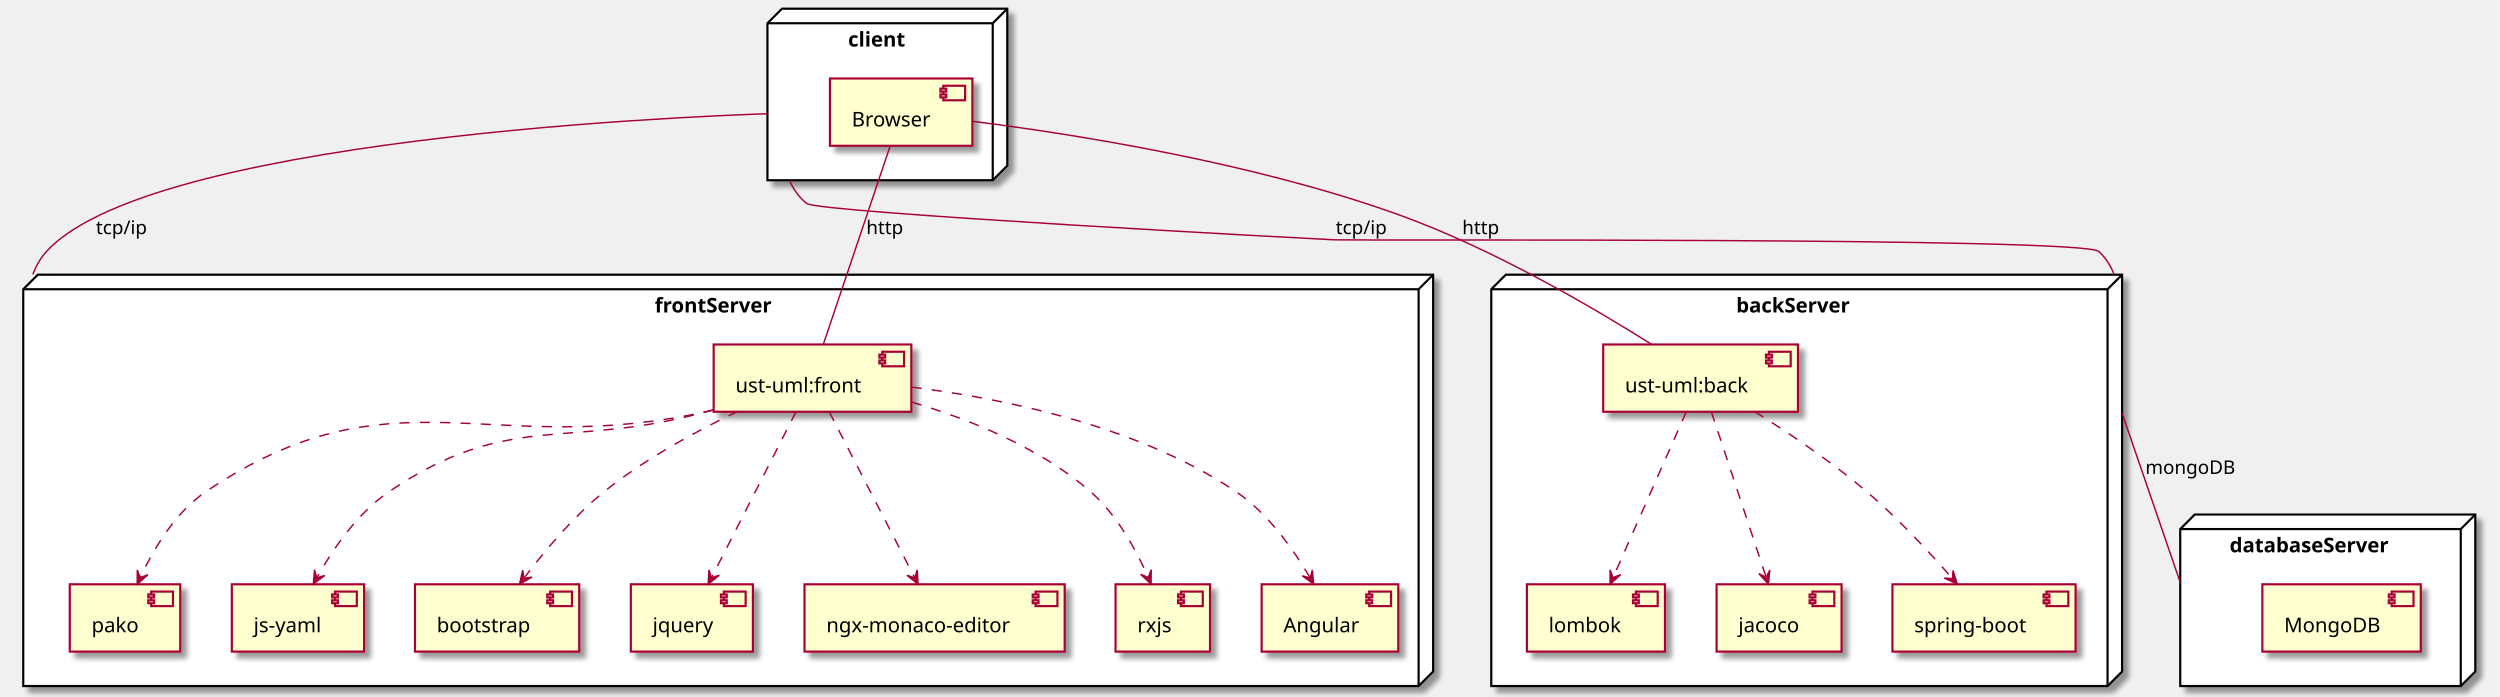
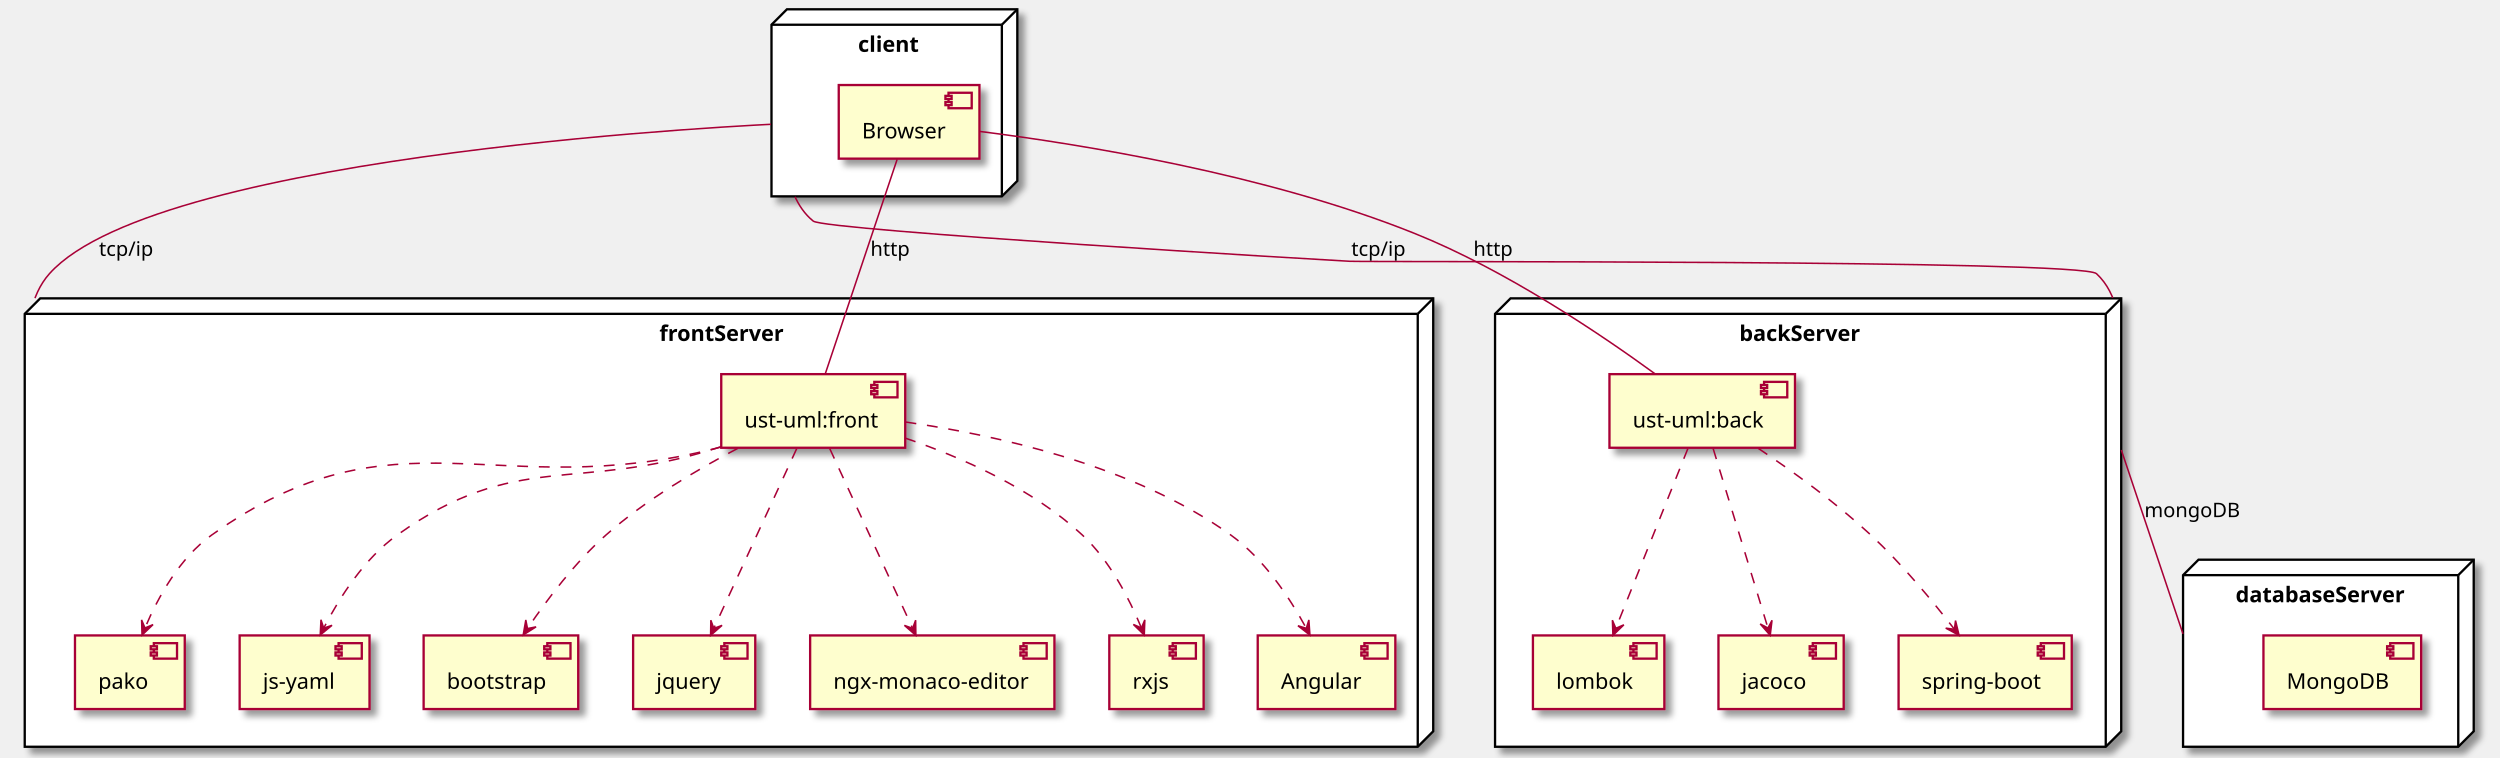
- <svg xmlns="http://www.w3.org/2000/svg" contentScriptType="application/ecmascript" contentStyleType="text/css" height="479px" preserveAspectRatio="none" style="width:1720px;height:479px;background:#FFFFFF;" version="1.1" viewBox="0 0 1720 479" width="1720px" zoomAndPan="magnify">
+ <svg xmlns="http://www.w3.org/2000/svg" contentScriptType="application/ecmascript" contentStyleType="text/css" height="490px" preserveAspectRatio="none" style="width:1617px;height:490px;background:#FFFFFF;" version="1.1" viewBox="0 0 1617 490" width="1617px" zoomAndPan="magnify">
  <defs>
-     <filter height="300%" id="f1obkhejvijnz5" width="300%" x="-1" y="-1">
+     <filter height="300%" id="f19mdj4l9tl1ao" width="300%" x="-1" y="-1">
      <feGaussianBlur result="blurOut" stdDeviation="2.0" />
      <feColorMatrix in="blurOut" result="blurOut2" type="matrix" values="0 0 0 0 0 0 0 0 0 0 0 0 0 0 0 0 0 0 .4 0" />
      <feOffset dx="4.0" dy="4.0" in="blurOut2" result="blurOut3" />
      <feBlend in="SourceGraphic" in2="blurOut3" mode="normal" />
    </filter>
  </defs>
  <g>
-     <polygon fill="#FFFFFF" filter="url(#f1obkhejvijnz5)" points="528,16,538,6,693,6,693,114,683,124,528,124,528,16" style="stroke:#000000;stroke-width:1.5;" />
-     <line style="stroke:#000000;stroke-width:1.5;" x1="683" x2="693" y1="16" y2="6" />
-     <line style="stroke:#000000;stroke-width:1.5;" x1="528" x2="683" y1="16" y2="16" />
-     <line style="stroke:#000000;stroke-width:1.5;" x1="683" x2="683" y1="16" y2="124" />
-     <text fill="#000000" font-family="sans-serif" font-size="14" font-weight="bold" lengthAdjust="spacing" textLength="46" x="583.5" y="31.995">client</text>
-     <polygon fill="#FFFFFF" filter="url(#f1obkhejvijnz5)" points="16,199,26,189,986,189,986,462,976,472,16,472,16,199" style="stroke:#000000;stroke-width:1.5;" />
-     <line style="stroke:#000000;stroke-width:1.5;" x1="976" x2="986" y1="199" y2="189" />
-     <line style="stroke:#000000;stroke-width:1.5;" x1="16" x2="976" y1="199" y2="199" />
-     <line style="stroke:#000000;stroke-width:1.5;" x1="976" x2="976" y1="199" y2="472" />
-     <text fill="#000000" font-family="sans-serif" font-size="14" font-weight="bold" lengthAdjust="spacing" textLength="93" x="450.5" y="214.995">frontServer</text>
-     <polygon fill="#FFFFFF" filter="url(#f1obkhejvijnz5)" points="1026,199,1036,189,1460,189,1460,462,1450,472,1026,472,1026,199" style="stroke:#000000;stroke-width:1.5;" />
-     <line style="stroke:#000000;stroke-width:1.5;" x1="1450" x2="1460" y1="199" y2="189" />
-     <line style="stroke:#000000;stroke-width:1.5;" x1="1026" x2="1450" y1="199" y2="199" />
-     <line style="stroke:#000000;stroke-width:1.5;" x1="1450" x2="1450" y1="199" y2="472" />
-     <text fill="#000000" font-family="sans-serif" font-size="14" font-weight="bold" lengthAdjust="spacing" textLength="89" x="1194.5" y="214.995">backServer</text>
-     <polygon fill="#FFFFFF" filter="url(#f1obkhejvijnz5)" points="1500,364,1510,354,1703,354,1703,462,1693,472,1500,472,1500,364" style="stroke:#000000;stroke-width:1.5;" />
-     <line style="stroke:#000000;stroke-width:1.5;" x1="1693" x2="1703" y1="364" y2="354" />
-     <line style="stroke:#000000;stroke-width:1.5;" x1="1500" x2="1693" y1="364" y2="364" />
-     <line style="stroke:#000000;stroke-width:1.5;" x1="1693" x2="1693" y1="364" y2="472" />
-     <text fill="#000000" font-family="sans-serif" font-size="14" font-weight="bold" lengthAdjust="spacing" textLength="127" x="1534" y="379.995">databaseServer</text>
-     <rect fill="#FEFECE" filter="url(#f1obkhejvijnz5)" height="46.297" style="stroke:#A80036;stroke-width:1.5;" width="98" x="571" y="54" />
-     <rect fill="#FEFECE" height="10" style="stroke:#A80036;stroke-width:1.5;" width="15" x="649" y="59" />
-     <rect fill="#FEFECE" height="2" style="stroke:#A80036;stroke-width:1.5;" width="4" x="647" y="61" />
-     <rect fill="#FEFECE" height="2" style="stroke:#A80036;stroke-width:1.5;" width="4" x="647" y="65" />
-     <text fill="#000000" font-family="sans-serif" font-size="14" lengthAdjust="spacing" textLength="58" x="586" y="86.995">Browser</text>
-     <rect fill="#FEFECE" filter="url(#f1obkhejvijnz5)" height="46.297" style="stroke:#A80036;stroke-width:1.5;" width="136" x="491" y="237" />
-     <rect fill="#FEFECE" height="10" style="stroke:#A80036;stroke-width:1.5;" width="15" x="607" y="242" />
-     <rect fill="#FEFECE" height="2" style="stroke:#A80036;stroke-width:1.5;" width="4" x="605" y="244" />
-     <rect fill="#FEFECE" height="2" style="stroke:#A80036;stroke-width:1.5;" width="4" x="605" y="248" />
-     <text fill="#000000" font-family="sans-serif" font-size="14" lengthAdjust="spacing" textLength="96" x="506" y="269.995">ust-uml:front</text>
-     <rect fill="#FEFECE" filter="url(#f1obkhejvijnz5)" height="46.297" style="stroke:#A80036;stroke-width:1.5;" width="94" x="868" y="402" />
-     <rect fill="#FEFECE" height="10" style="stroke:#A80036;stroke-width:1.5;" width="15" x="942" y="407" />
-     <rect fill="#FEFECE" height="2" style="stroke:#A80036;stroke-width:1.5;" width="4" x="940" y="409" />
-     <rect fill="#FEFECE" height="2" style="stroke:#A80036;stroke-width:1.5;" width="4" x="940" y="413" />
-     <text fill="#000000" font-family="sans-serif" font-size="14" lengthAdjust="spacing" textLength="54" x="883" y="434.995">Angular</text>
-     <rect fill="#FEFECE" filter="url(#f1obkhejvijnz5)" height="46.297" style="stroke:#A80036;stroke-width:1.5;" width="76" x="48" y="402" />
-     <rect fill="#FEFECE" height="10" style="stroke:#A80036;stroke-width:1.5;" width="15" x="104" y="407" />
-     <rect fill="#FEFECE" height="2" style="stroke:#A80036;stroke-width:1.5;" width="4" x="102" y="409" />
-     <rect fill="#FEFECE" height="2" style="stroke:#A80036;stroke-width:1.5;" width="4" x="102" y="413" />
-     <text fill="#000000" font-family="sans-serif" font-size="14" lengthAdjust="spacing" textLength="36" x="63" y="434.995">pako</text>
-     <rect fill="#FEFECE" filter="url(#f1obkhejvijnz5)" height="46.297" style="stroke:#A80036;stroke-width:1.5;" width="91" x="159.5" y="402" />
-     <rect fill="#FEFECE" height="10" style="stroke:#A80036;stroke-width:1.5;" width="15" x="230.5" y="407" />
-     <rect fill="#FEFECE" height="2" style="stroke:#A80036;stroke-width:1.5;" width="4" x="228.5" y="409" />
-     <rect fill="#FEFECE" height="2" style="stroke:#A80036;stroke-width:1.5;" width="4" x="228.5" y="413" />
-     <text fill="#000000" font-family="sans-serif" font-size="14" lengthAdjust="spacing" textLength="51" x="174.5" y="434.995">js-yaml</text>
-     <rect fill="#FEFECE" filter="url(#f1obkhejvijnz5)" height="46.297" style="stroke:#A80036;stroke-width:1.5;" width="113" x="285.5" y="402" />
-     <rect fill="#FEFECE" height="10" style="stroke:#A80036;stroke-width:1.5;" width="15" x="378.5" y="407" />
-     <rect fill="#FEFECE" height="2" style="stroke:#A80036;stroke-width:1.5;" width="4" x="376.5" y="409" />
-     <rect fill="#FEFECE" height="2" style="stroke:#A80036;stroke-width:1.5;" width="4" x="376.5" y="413" />
-     <text fill="#000000" font-family="sans-serif" font-size="14" lengthAdjust="spacing" textLength="73" x="300.5" y="434.995">bootstrap</text>
-     <rect fill="#FEFECE" filter="url(#f1obkhejvijnz5)" height="46.297" style="stroke:#A80036;stroke-width:1.5;" width="84" x="434" y="402" />
-     <rect fill="#FEFECE" height="10" style="stroke:#A80036;stroke-width:1.5;" width="15" x="498" y="407" />
-     <rect fill="#FEFECE" height="2" style="stroke:#A80036;stroke-width:1.5;" width="4" x="496" y="409" />
-     <rect fill="#FEFECE" height="2" style="stroke:#A80036;stroke-width:1.5;" width="4" x="496" y="413" />
-     <text fill="#000000" font-family="sans-serif" font-size="14" lengthAdjust="spacing" textLength="44" x="449" y="434.995">jquery</text>
-     <rect fill="#FEFECE" filter="url(#f1obkhejvijnz5)" height="46.297" style="stroke:#A80036;stroke-width:1.5;" width="179" x="553.5" y="402" />
-     <rect fill="#FEFECE" height="10" style="stroke:#A80036;stroke-width:1.5;" width="15" x="712.5" y="407" />
-     <rect fill="#FEFECE" height="2" style="stroke:#A80036;stroke-width:1.5;" width="4" x="710.5" y="409" />
-     <rect fill="#FEFECE" height="2" style="stroke:#A80036;stroke-width:1.5;" width="4" x="710.5" y="413" />
-     <text fill="#000000" font-family="sans-serif" font-size="14" lengthAdjust="spacing" textLength="139" x="568.5" y="434.995">ngx-monaco-editor</text>
-     <rect fill="#FEFECE" filter="url(#f1obkhejvijnz5)" height="46.297" style="stroke:#A80036;stroke-width:1.5;" width="65" x="767.5" y="402" />
-     <rect fill="#FEFECE" height="10" style="stroke:#A80036;stroke-width:1.5;" width="15" x="812.5" y="407" />
-     <rect fill="#FEFECE" height="2" style="stroke:#A80036;stroke-width:1.5;" width="4" x="810.5" y="409" />
-     <rect fill="#FEFECE" height="2" style="stroke:#A80036;stroke-width:1.5;" width="4" x="810.5" y="413" />
-     <text fill="#000000" font-family="sans-serif" font-size="14" lengthAdjust="spacing" textLength="25" x="782.5" y="434.995">rxjs</text>
-     <rect fill="#FEFECE" filter="url(#f1obkhejvijnz5)" height="46.297" style="stroke:#A80036;stroke-width:1.5;" width="134" x="1103" y="237" />
-     <rect fill="#FEFECE" height="10" style="stroke:#A80036;stroke-width:1.5;" width="15" x="1217" y="242" />
-     <rect fill="#FEFECE" height="2" style="stroke:#A80036;stroke-width:1.5;" width="4" x="1215" y="244" />
-     <rect fill="#FEFECE" height="2" style="stroke:#A80036;stroke-width:1.5;" width="4" x="1215" y="248" />
-     <text fill="#000000" font-family="sans-serif" font-size="14" lengthAdjust="spacing" textLength="94" x="1118" y="269.995">ust-uml:back</text>
-     <rect fill="#FEFECE" filter="url(#f1obkhejvijnz5)" height="46.297" style="stroke:#A80036;stroke-width:1.5;" width="126" x="1302" y="402" />
-     <rect fill="#FEFECE" height="10" style="stroke:#A80036;stroke-width:1.5;" width="15" x="1408" y="407" />
-     <rect fill="#FEFECE" height="2" style="stroke:#A80036;stroke-width:1.5;" width="4" x="1406" y="409" />
-     <rect fill="#FEFECE" height="2" style="stroke:#A80036;stroke-width:1.5;" width="4" x="1406" y="413" />
-     <text fill="#000000" font-family="sans-serif" font-size="14" lengthAdjust="spacing" textLength="86" x="1317" y="434.995">spring-boot</text>
-     <rect fill="#FEFECE" filter="url(#f1obkhejvijnz5)" height="46.297" style="stroke:#A80036;stroke-width:1.5;" width="95" x="1050.5" y="402" />
-     <rect fill="#FEFECE" height="10" style="stroke:#A80036;stroke-width:1.5;" width="15" x="1125.5" y="407" />
-     <rect fill="#FEFECE" height="2" style="stroke:#A80036;stroke-width:1.5;" width="4" x="1123.5" y="409" />
-     <rect fill="#FEFECE" height="2" style="stroke:#A80036;stroke-width:1.5;" width="4" x="1123.5" y="413" />
-     <text fill="#000000" font-family="sans-serif" font-size="14" lengthAdjust="spacing" textLength="55" x="1065.5" y="434.995">lombok</text>
-     <rect fill="#FEFECE" filter="url(#f1obkhejvijnz5)" height="46.297" style="stroke:#A80036;stroke-width:1.5;" width="86" x="1181" y="402" />
-     <rect fill="#FEFECE" height="10" style="stroke:#A80036;stroke-width:1.5;" width="15" x="1247" y="407" />
-     <rect fill="#FEFECE" height="2" style="stroke:#A80036;stroke-width:1.5;" width="4" x="1245" y="409" />
-     <rect fill="#FEFECE" height="2" style="stroke:#A80036;stroke-width:1.5;" width="4" x="1245" y="413" />
-     <text fill="#000000" font-family="sans-serif" font-size="14" lengthAdjust="spacing" textLength="46" x="1196" y="434.995">jacoco</text>
-     <rect fill="#FEFECE" filter="url(#f1obkhejvijnz5)" height="46.297" style="stroke:#A80036;stroke-width:1.5;" width="109" x="1556.5" y="402" />
-     <rect fill="#FEFECE" height="10" style="stroke:#A80036;stroke-width:1.5;" width="15" x="1645.5" y="407" />
-     <rect fill="#FEFECE" height="2" style="stroke:#A80036;stroke-width:1.5;" width="4" x="1643.5" y="409" />
-     <rect fill="#FEFECE" height="2" style="stroke:#A80036;stroke-width:1.5;" width="4" x="1643.5" y="413" />
-     <text fill="#000000" font-family="sans-serif" font-size="14" lengthAdjust="spacing" textLength="69" x="1571.5" y="434.995">MongoDB</text>
-     <path d="M627.135,266.345 C689.655,274.032 782.526,292.712 850,338 C872.205,352.904 889.872,377.963 901.15,397.198 " fill="none" id="front-to-Angular" style="stroke:#A80036;stroke-width:1.0;stroke-dasharray:7.0,7.0;" />
-     <polygon fill="#A80036" points="903.878,401.953,902.869,392.156,901.39,397.616,895.93,396.137,903.878,401.953" style="stroke:#A80036;stroke-width:1.0;" />
-     <path d="M490.856,282.117 C489.562,282.422 488.276,282.717 487,283 C335.424,316.666 271.045,251.652 142,338 C120.705,352.249 105.663,377.629 96.569,397.137 " fill="none" id="front-to-pako" style="stroke:#A80036;stroke-width:1.0;stroke-dasharray:7.0,7.0;" />
-     <polygon fill="#A80036" points="94.385,401.96,101.741,395.411,96.447,397.405,94.453,392.111,94.385,401.96" style="stroke:#A80036;stroke-width:1.0;" />
-     <path d="M490.809,281.932 C489.53,282.293 488.259,282.65 487,283 C390.315,309.894 351.261,281.974 268,338 C246.059,352.764 228.983,377.84 218.178,397.116 " fill="none" id="front-to-yaml" style="stroke:#A80036;stroke-width:1.0;stroke-dasharray:7.0,7.0;" />
-     <polygon fill="#A80036" points="215.567,401.882,223.4,395.912,217.97,397.498,216.384,392.067,215.567,401.882" style="stroke:#A80036;stroke-width:1.0;" />
-     <path d="M507.585,283.021 C479.043,296.589 443.8,315.652 416,338 C394.449,355.324 374.281,379.51 360.46,397.821 " fill="none" id="front-to-bootstrap" style="stroke:#A80036;stroke-width:1.0;stroke-dasharray:7.0,7.0;" />
-     <polygon fill="#A80036" points="357.436,401.87,366.027,397.054,360.429,397.864,359.618,392.266,357.436,401.87" style="stroke:#A80036;stroke-width:1.0;" />
-     <path d="M547.633,283.323 C532.484,313.074 505.711,365.651 489.536,397.416 " fill="none" id="front-to-jquery" style="stroke:#A80036;stroke-width:1.0;stroke-dasharray:7.0,7.0;" />
-     <polygon fill="#A80036" points="487.229,401.947,494.877,395.742,489.498,397.491,487.748,392.112,487.229,401.947" style="stroke:#A80036;stroke-width:1.0;" />
-     <path d="M570.504,283.323 C585.836,313.074 612.931,365.651 629.301,397.416 " fill="none" id="front-to-monaco" style="stroke:#A80036;stroke-width:1.0;stroke-dasharray:7.0,7.0;" />
-     <polygon fill="#A80036" points="631.635,401.947,631.068,392.114,629.345,397.502,623.957,395.779,631.635,401.947" style="stroke:#A80036;stroke-width:1.0;" />
-     <path d="M627.183,276.621 C666.534,288.342 714.999,307.691 750,338 C768.415,353.946 781.716,378.427 789.948,397.198 " fill="none" id="front-to-rxjs" style="stroke:#A80036;stroke-width:1.0;stroke-dasharray:7.0,7.0;" />
-     <polygon fill="#A80036" points="791.932,401.838,792.073,391.99,789.967,397.24,784.717,395.134,791.932,401.838" style="stroke:#A80036;stroke-width:1.0;" />
-     <path d="M1207.16,283.158 C1230.2,297.594 1259.89,317.5 1284,338 C1305.64,356.405 1327.58,380.072 1343.16,397.918 " fill="none" id="back-to-spring" style="stroke:#A80036;stroke-width:1.0;stroke-dasharray:7.0,7.0;" />
-     <polygon fill="#A80036" points="1346.58,401.863,1343.697,392.445,1343.301,398.088,1337.658,397.692,1346.58,401.863" style="stroke:#A80036;stroke-width:1.0;" />
-     <path d="M1160.14,283.323 C1147.05,312.952 1123.96,365.221 1109.92,397.025 " fill="none" id="back-to-lombok" style="stroke:#A80036;stroke-width:1.0;stroke-dasharray:7.0,7.0;" />
-     <polygon fill="#A80036" points="1107.74,401.947,1115.037,395.332,1109.761,397.374,1107.719,392.098,1107.74,401.947" style="stroke:#A80036;stroke-width:1.0;" />
-     <path d="M1177.4,283.323 C1187.21,312.952 1204.53,365.221 1215.06,397.025 " fill="none" id="back-to-jacoco" style="stroke:#A80036;stroke-width:1.0;stroke-dasharray:7.0,7.0;" />
-     <polygon fill="#A80036" points="1216.69,401.947,1217.654,392.145,1215.116,397.201,1210.061,394.663,1216.69,401.947" style="stroke:#A80036;stroke-width:1.0;" />
-     <path d="M543.183,124.272 C543.229,124.371 543.275,124.47 543.321,124.569 C543.506,124.966 543.696,125.359 543.89,125.751 C544.278,126.533 544.685,127.306 545.11,128.066 C545.961,129.586 546.888,131.057 547.898,132.463 C549.917,135.276 552.267,137.83 555,140 C562.915,146.285 907.902,164.576 918,165 C932.6,165.613 1433.27,163.076 1444,173 C1447.467,176.208 1450.203,179.929 1452.334,183.987 C1452.866,185.002 1453.361,186.037 1453.82,187.092 C1454.05,187.619 1454.271,188.15 1454.483,188.686 " fill="none" id="client-backServer" style="stroke:#A80036;stroke-width:1.0;" />
-     <text fill="#000000" font-family="sans-serif" font-size="13" lengthAdjust="spacing" textLength="35" x="919" y="161.067">tcp/ip</text>
-     <path d="M527.916,78.248 C527.667,78.256 527.411,78.264 527.151,78.273 C526.108,78.309 524.979,78.348 523.765,78.392 C521.339,78.478 518.577,78.582 515.504,78.703 C503.208,79.19 485.918,79.968 465.116,81.159 C423.513,83.541 367.866,87.572 310.045,94.21 C194.404,107.487 70.067,131.194 32,173 C28.87,176.437 26.381,180.303 24.424,184.443 C23.934,185.478 23.478,186.53 23.053,187.597 C22.947,187.864 22.843,188.131 22.741,188.4 C22.69,188.534 22.639,188.669 22.589,188.803 " fill="none" id="client-frontServer" style="stroke:#A80036;stroke-width:1.0;" />
-     <text fill="#000000" font-family="sans-serif" font-size="13" lengthAdjust="spacing" textLength="35" x="66" y="161.067">tcp/ip</text>
-     <path d="M669.216,83.476 C736.944,92.028 861.972,111.492 963,148 C1027.43,171.283 1096.44,211.811 1136.28,236.922 " fill="none" id="Browser-back" style="stroke:#A80036;stroke-width:1.0;" />
-     <text fill="#000000" font-family="sans-serif" font-size="13" lengthAdjust="spacing" textLength="26" x="1006" y="161.067">http</text>
-     <path d="M612.52,100.194 C600.781,135.027 578.164,202.138 566.445,236.908 " fill="none" id="Browser-front" style="stroke:#A80036;stroke-width:1.0;" />
-     <text fill="#000000" font-family="sans-serif" font-size="13" lengthAdjust="spacing" textLength="26" x="596" y="161.067">http</text>
-     <path d="M1460.064,284.472 C1460.141,284.697 1460.219,284.922 1460.297,285.149 C1460.609,286.057 1460.927,286.983 1461.251,287.928 C1466.444,303.041 1473.228,322.787 1480.011,342.53 C1486.794,362.273 1493.577,382.014 1498.765,397.118 C1499.09,398.062 1499.408,398.988 1499.719,399.895 C1499.797,400.121 1499.875,400.347 1499.952,400.571 " fill="none" id="backServer-databaseServer" style="stroke:#A80036;stroke-width:1.0;" />
-     <text fill="#000000" font-family="sans-serif" font-size="13" lengthAdjust="spacing" textLength="63" x="1476" y="326.067">mongoDB</text>
+     <polygon fill="#FFFFFF" filter="url(#f19mdj4l9tl1ao)" points="499,16,509,6,658,6,658,117,648,127,499,127,499,16" style="stroke:#000000;stroke-width:1.5;" />
+     <line style="stroke:#000000;stroke-width:1.5;" x1="648" x2="658" y1="16" y2="6" />
+     <line style="stroke:#000000;stroke-width:1.5;" x1="499" x2="648" y1="16" y2="16" />
+     <line style="stroke:#000000;stroke-width:1.5;" x1="648" x2="648" y1="16" y2="127" />
+     <text fill="#000000" font-family="sans-serif" font-size="14" font-weight="bold" lengthAdjust="spacing" textLength="39" x="555" y="33.533">client</text>
+     <polygon fill="#FFFFFF" filter="url(#f19mdj4l9tl1ao)" points="16,203,26,193,927,193,927,473,917,483,16,483,16,203" style="stroke:#000000;stroke-width:1.5;" />
+     <line style="stroke:#000000;stroke-width:1.5;" x1="917" x2="927" y1="203" y2="193" />
+     <line style="stroke:#000000;stroke-width:1.5;" x1="16" x2="917" y1="203" y2="203" />
+     <line style="stroke:#000000;stroke-width:1.5;" x1="917" x2="917" y1="203" y2="483" />
+     <text fill="#000000" font-family="sans-serif" font-size="14" font-weight="bold" lengthAdjust="spacing" textLength="82" x="426.5" y="220.533">frontServer</text>
+     <polygon fill="#FFFFFF" filter="url(#f19mdj4l9tl1ao)" points="967,203,977,193,1372,193,1372,473,1362,483,967,483,967,203" style="stroke:#000000;stroke-width:1.5;" />
+     <line style="stroke:#000000;stroke-width:1.5;" x1="1362" x2="1372" y1="203" y2="193" />
+     <line style="stroke:#000000;stroke-width:1.5;" x1="967" x2="1362" y1="203" y2="203" />
+     <line style="stroke:#000000;stroke-width:1.5;" x1="1362" x2="1362" y1="203" y2="483" />
+     <text fill="#000000" font-family="sans-serif" font-size="14" font-weight="bold" lengthAdjust="spacing" textLength="81" x="1125" y="220.533">backServer</text>
+     <polygon fill="#FFFFFF" filter="url(#f19mdj4l9tl1ao)" points="1412,372,1422,362,1600,362,1600,473,1590,483,1412,483,1412,372" style="stroke:#000000;stroke-width:1.5;" />
+     <line style="stroke:#000000;stroke-width:1.5;" x1="1590" x2="1600" y1="372" y2="362" />
+     <line style="stroke:#000000;stroke-width:1.5;" x1="1412" x2="1590" y1="372" y2="372" />
+     <line style="stroke:#000000;stroke-width:1.5;" x1="1590" x2="1590" y1="372" y2="483" />
+     <text fill="#000000" font-family="sans-serif" font-size="14" font-weight="bold" lengthAdjust="spacing" textLength="112" x="1446" y="389.533">databaseServer</text>
+     <rect fill="#FEFECE" filter="url(#f19mdj4l9tl1ao)" height="47.609" style="stroke:#A80036;stroke-width:1.5;" width="91" x="542.5" y="55" />
+     <rect fill="#FEFECE" height="10" style="stroke:#A80036;stroke-width:1.5;" width="15" x="613.5" y="60" />
+     <rect fill="#FEFECE" height="2" style="stroke:#A80036;stroke-width:1.5;" width="4" x="611.5" y="62" />
+     <rect fill="#FEFECE" height="2" style="stroke:#A80036;stroke-width:1.5;" width="4" x="611.5" y="66" />
+     <text fill="#000000" font-family="sans-serif" font-size="14" lengthAdjust="spacing" textLength="51" x="557.5" y="89.533">Browser</text>
+     <rect fill="#FEFECE" filter="url(#f19mdj4l9tl1ao)" height="47.609" style="stroke:#A80036;stroke-width:1.5;" width="119" x="466.5" y="242" />
+     <rect fill="#FEFECE" height="10" style="stroke:#A80036;stroke-width:1.5;" width="15" x="565.5" y="247" />
+     <rect fill="#FEFECE" height="2" style="stroke:#A80036;stroke-width:1.5;" width="4" x="563.5" y="249" />
+     <rect fill="#FEFECE" height="2" style="stroke:#A80036;stroke-width:1.5;" width="4" x="563.5" y="253" />
+     <text fill="#000000" font-family="sans-serif" font-size="14" lengthAdjust="spacing" textLength="79" x="481.5" y="276.533">ust-uml:front</text>
+     <rect fill="#FEFECE" filter="url(#f19mdj4l9tl1ao)" height="47.609" style="stroke:#A80036;stroke-width:1.5;" width="89" x="813.5" y="411" />
+     <rect fill="#FEFECE" height="10" style="stroke:#A80036;stroke-width:1.5;" width="15" x="882.5" y="416" />
+     <rect fill="#FEFECE" height="2" style="stroke:#A80036;stroke-width:1.5;" width="4" x="880.5" y="418" />
+     <rect fill="#FEFECE" height="2" style="stroke:#A80036;stroke-width:1.5;" width="4" x="880.5" y="422" />
+     <text fill="#000000" font-family="sans-serif" font-size="14" lengthAdjust="spacing" textLength="49" x="828.5" y="445.533">Angular</text>
+     <rect fill="#FEFECE" filter="url(#f19mdj4l9tl1ao)" height="47.609" style="stroke:#A80036;stroke-width:1.5;" width="71" x="48.5" y="411" />
+     <rect fill="#FEFECE" height="10" style="stroke:#A80036;stroke-width:1.5;" width="15" x="99.5" y="416" />
+     <rect fill="#FEFECE" height="2" style="stroke:#A80036;stroke-width:1.5;" width="4" x="97.5" y="418" />
+     <rect fill="#FEFECE" height="2" style="stroke:#A80036;stroke-width:1.5;" width="4" x="97.5" y="422" />
+     <text fill="#000000" font-family="sans-serif" font-size="14" lengthAdjust="spacing" textLength="31" x="63.5" y="445.533">pako</text>
+     <rect fill="#FEFECE" filter="url(#f19mdj4l9tl1ao)" height="47.609" style="stroke:#A80036;stroke-width:1.5;" width="84" x="155" y="411" />
+     <rect fill="#FEFECE" height="10" style="stroke:#A80036;stroke-width:1.5;" width="15" x="219" y="416" />
+     <rect fill="#FEFECE" height="2" style="stroke:#A80036;stroke-width:1.5;" width="4" x="217" y="418" />
+     <rect fill="#FEFECE" height="2" style="stroke:#A80036;stroke-width:1.5;" width="4" x="217" y="422" />
+     <text fill="#000000" font-family="sans-serif" font-size="14" lengthAdjust="spacing" textLength="44" x="170" y="445.533">js-yaml</text>
+     <rect fill="#FEFECE" filter="url(#f19mdj4l9tl1ao)" height="47.609" style="stroke:#A80036;stroke-width:1.5;" width="100" x="274" y="411" />
+     <rect fill="#FEFECE" height="10" style="stroke:#A80036;stroke-width:1.5;" width="15" x="354" y="416" />
+     <rect fill="#FEFECE" height="2" style="stroke:#A80036;stroke-width:1.5;" width="4" x="352" y="418" />
+     <rect fill="#FEFECE" height="2" style="stroke:#A80036;stroke-width:1.5;" width="4" x="352" y="422" />
+     <text fill="#000000" font-family="sans-serif" font-size="14" lengthAdjust="spacing" textLength="60" x="289" y="445.533">bootstrap</text>
+     <rect fill="#FEFECE" filter="url(#f19mdj4l9tl1ao)" height="47.609" style="stroke:#A80036;stroke-width:1.5;" width="79" x="409.5" y="411" />
+     <rect fill="#FEFECE" height="10" style="stroke:#A80036;stroke-width:1.5;" width="15" x="468.5" y="416" />
+     <rect fill="#FEFECE" height="2" style="stroke:#A80036;stroke-width:1.5;" width="4" x="466.5" y="418" />
+     <rect fill="#FEFECE" height="2" style="stroke:#A80036;stroke-width:1.5;" width="4" x="466.5" y="422" />
+     <text fill="#000000" font-family="sans-serif" font-size="14" lengthAdjust="spacing" textLength="39" x="424.5" y="445.533">jquery</text>
+     <rect fill="#FEFECE" filter="url(#f19mdj4l9tl1ao)" height="47.609" style="stroke:#A80036;stroke-width:1.5;" width="158" x="524" y="411" />
+     <rect fill="#FEFECE" height="10" style="stroke:#A80036;stroke-width:1.5;" width="15" x="662" y="416" />
+     <rect fill="#FEFECE" height="2" style="stroke:#A80036;stroke-width:1.5;" width="4" x="660" y="418" />
+     <rect fill="#FEFECE" height="2" style="stroke:#A80036;stroke-width:1.5;" width="4" x="660" y="422" />
+     <text fill="#000000" font-family="sans-serif" font-size="14" lengthAdjust="spacing" textLength="118" x="539" y="445.533">ngx-monaco-editor</text>
+     <rect fill="#FEFECE" filter="url(#f19mdj4l9tl1ao)" height="47.609" style="stroke:#A80036;stroke-width:1.5;" width="61" x="717.5" y="411" />
+     <rect fill="#FEFECE" height="10" style="stroke:#A80036;stroke-width:1.5;" width="15" x="758.5" y="416" />
+     <rect fill="#FEFECE" height="2" style="stroke:#A80036;stroke-width:1.5;" width="4" x="756.5" y="418" />
+     <rect fill="#FEFECE" height="2" style="stroke:#A80036;stroke-width:1.5;" width="4" x="756.5" y="422" />
+     <text fill="#000000" font-family="sans-serif" font-size="14" lengthAdjust="spacing" textLength="21" x="732.5" y="445.533">rxjs</text>
+     <rect fill="#FEFECE" filter="url(#f19mdj4l9tl1ao)" height="47.609" style="stroke:#A80036;stroke-width:1.5;" width="120" x="1041" y="242" />
+     <rect fill="#FEFECE" height="10" style="stroke:#A80036;stroke-width:1.5;" width="15" x="1141" y="247" />
+     <rect fill="#FEFECE" height="2" style="stroke:#A80036;stroke-width:1.5;" width="4" x="1139" y="249" />
+     <rect fill="#FEFECE" height="2" style="stroke:#A80036;stroke-width:1.5;" width="4" x="1139" y="253" />
+     <text fill="#000000" font-family="sans-serif" font-size="14" lengthAdjust="spacing" textLength="80" x="1056" y="276.533">ust-uml:back</text>
+     <rect fill="#FEFECE" filter="url(#f19mdj4l9tl1ao)" height="47.609" style="stroke:#A80036;stroke-width:1.5;" width="112" x="1228" y="411" />
+     <rect fill="#FEFECE" height="10" style="stroke:#A80036;stroke-width:1.5;" width="15" x="1320" y="416" />
+     <rect fill="#FEFECE" height="2" style="stroke:#A80036;stroke-width:1.5;" width="4" x="1318" y="418" />
+     <rect fill="#FEFECE" height="2" style="stroke:#A80036;stroke-width:1.5;" width="4" x="1318" y="422" />
+     <text fill="#000000" font-family="sans-serif" font-size="14" lengthAdjust="spacing" textLength="72" x="1243" y="445.533">spring-boot</text>
+     <rect fill="#FEFECE" filter="url(#f19mdj4l9tl1ao)" height="47.609" style="stroke:#A80036;stroke-width:1.5;" width="85" x="991.5" y="411" />
+     <rect fill="#FEFECE" height="10" style="stroke:#A80036;stroke-width:1.5;" width="15" x="1056.5" y="416" />
+     <rect fill="#FEFECE" height="2" style="stroke:#A80036;stroke-width:1.5;" width="4" x="1054.5" y="418" />
+     <rect fill="#FEFECE" height="2" style="stroke:#A80036;stroke-width:1.5;" width="4" x="1054.5" y="422" />
+     <text fill="#000000" font-family="sans-serif" font-size="14" lengthAdjust="spacing" textLength="45" x="1006.5" y="445.533">lombok</text>
+     <rect fill="#FEFECE" filter="url(#f19mdj4l9tl1ao)" height="47.609" style="stroke:#A80036;stroke-width:1.5;" width="81" x="1111.5" y="411" />
+     <rect fill="#FEFECE" height="10" style="stroke:#A80036;stroke-width:1.5;" width="15" x="1172.5" y="416" />
+     <rect fill="#FEFECE" height="2" style="stroke:#A80036;stroke-width:1.5;" width="4" x="1170.5" y="418" />
+     <rect fill="#FEFECE" height="2" style="stroke:#A80036;stroke-width:1.5;" width="4" x="1170.5" y="422" />
+     <text fill="#000000" font-family="sans-serif" font-size="14" lengthAdjust="spacing" textLength="41" x="1126.5" y="445.533">jacoco</text>
+     <rect fill="#FEFECE" filter="url(#f19mdj4l9tl1ao)" height="47.609" style="stroke:#A80036;stroke-width:1.5;" width="102" x="1464" y="411" />
+     <rect fill="#FEFECE" height="10" style="stroke:#A80036;stroke-width:1.5;" width="15" x="1546" y="416" />
+     <rect fill="#FEFECE" height="2" style="stroke:#A80036;stroke-width:1.5;" width="4" x="1544" y="418" />
+     <rect fill="#FEFECE" height="2" style="stroke:#A80036;stroke-width:1.5;" width="4" x="1544" y="422" />
+     <text fill="#000000" font-family="sans-serif" font-size="14" lengthAdjust="spacing" textLength="62" x="1479" y="445.533">MongoDB</text>
+     <path d="M585.71,272.97 C643.98,281.29 732.84,300.83 796,346 C817.44,361.33 834.08,386.48 844.69,405.98 " fill="none" id="front-to-Angular" style="stroke:#A80036;stroke-width:1.0;stroke-dasharray:7.0,7.0;" />
+     <polygon fill="#A80036" points="847.26,410.8,846.574,400.975,844.916,406.384,839.508,404.726,847.26,410.8" style="stroke:#A80036;stroke-width:1.0;" />
+     <path d="M466.41,289.1 C465.26,289.41 464.13,289.71 463,290 C320.53,326.24 256.91,260.95 137,346 C116.26,360.71 102.18,386.33 93.78,406.14 " fill="none" id="front-to-pako" style="stroke:#A80036;stroke-width:1.0;stroke-dasharray:7.0,7.0;" />
+     <polygon fill="#A80036" points="91.87,410.79,98.988,403.983,93.769,406.164,91.587,400.945,91.87,410.79" style="stroke:#A80036;stroke-width:1.0;" />
+     <path d="M466.35,288.92 C465.23,289.29 464.11,289.65 463,290 C372.58,318.74 334.28,290.96 257,346 C235.76,361.13 219.71,386.3 209.58,405.86 " fill="none" id="front-to-yaml" style="stroke:#A80036;stroke-width:1.0;stroke-dasharray:7.0,7.0;" />
+     <polygon fill="#A80036" points="207.13,410.7,214.749,404.459,209.377,406.234,207.602,400.863,207.13,410.7" style="stroke:#A80036;stroke-width:1.0;" />
+     <path d="M477.17,290.01 C450.38,304 417.52,323.49 392,346 C372.11,363.54 353.99,387.6 341.46,406.12 " fill="none" id="front-to-bootstrap" style="stroke:#A80036;stroke-width:1.0;stroke-dasharray:7.0,7.0;" />
+     <polygon fill="#A80036" points="338.4,410.7,346.733,405.45,341.183,406.546,340.087,400.997,338.4,410.7" style="stroke:#A80036;stroke-width:1.0;" />
+     <path d="M515.29,290.22 C501.27,320.63 476.72,373.88 461.75,406.34 " fill="none" id="front-to-jquery" style="stroke:#A80036;stroke-width:1.0;stroke-dasharray:7.0,7.0;" />
+     <polygon fill="#A80036" points="459.62,410.98,467.027,404.489,461.718,406.442,459.766,401.132,459.62,410.98" style="stroke:#A80036;stroke-width:1.0;" />
+     <path d="M536.71,290.22 C550.73,320.63 575.28,373.88 590.25,406.34 " fill="none" id="front-to-monaco" style="stroke:#A80036;stroke-width:1.0;stroke-dasharray:7.0,7.0;" />
+     <polygon fill="#A80036" points="592.38,410.98,592.234,401.132,590.282,406.442,584.973,404.489,592.38,410.98" style="stroke:#A80036;stroke-width:1.0;" />
+     <path d="M585.52,283.38 C621.98,295.81 667.68,315.96 700,346 C717.74,362.49 730.38,387.07 738.22,406.06 " fill="none" id="front-to-rxjs" style="stroke:#A80036;stroke-width:1.0;stroke-dasharray:7.0,7.0;" />
+     <polygon fill="#A80036" points="740.11,410.76,740.481,400.918,738.253,406.118,733.054,403.889,740.11,410.76" style="stroke:#A80036;stroke-width:1.0;" />
+     <path d="M1137.3,290.03 C1159.35,304.79 1187.5,325.07 1210,346 C1230.11,364.71 1249.98,388.73 1264.06,406.94 " fill="none" id="back-to-spring" style="stroke:#A80036;stroke-width:1.0;stroke-dasharray:7.0,7.0;" />
+     <polygon fill="#A80036" points="1267.15,410.97,1264.835,401.397,1264.102,407.006,1258.493,406.274,1267.15,410.97" style="stroke:#A80036;stroke-width:1.0;" />
+     <path d="M1091.68,290.22 C1079.53,320.51 1058.29,373.45 1045.26,405.94 " fill="none" id="back-to-lombok" style="stroke:#A80036;stroke-width:1.0;stroke-dasharray:7.0,7.0;" />
+     <polygon fill="#A80036" points="1043.24,410.98,1050.315,404.128,1045.109,406.343,1042.895,401.137,1043.24,410.98" style="stroke:#A80036;stroke-width:1.0;" />
+     <path d="M1108.09,290.22 C1117.34,320.51 1133.51,373.45 1143.43,405.94 " fill="none" id="back-to-jacoco" style="stroke:#A80036;stroke-width:1.0;stroke-dasharray:7.0,7.0;" />
+     <polygon fill="#A80036" points="1144.97,410.98,1146.148,401.202,1143.501,406.201,1138.502,403.553,1144.97,410.98" style="stroke:#A80036;stroke-width:1.0;" />
+     <path d="M514.223,127.284 C514.409,127.687 514.599,128.087 514.795,128.485 C515.185,129.281 515.594,130.067 516.022,130.84 C516.878,132.387 517.812,133.884 518.83,135.316 C520.865,138.18 523.237,140.784 526,143 C533.54,149.05 863.34,168.56 873,169 C886.4,169.61 1346.17,167.87 1356,177 C1359.541,180.287 1362.332,184.098 1364.504,188.254 C1365.047,189.293 1365.551,190.353 1366.018,191.432 C1366.135,191.702 1366.25,191.973 1366.362,192.245 C1366.418,192.381 1366.474,192.518 1366.529,192.654 " fill="none" id="client-backServer" style="stroke:#A80036;stroke-width:1.0;" />
+     <text fill="#000000" font-family="sans-serif" font-size="13" lengthAdjust="spacing" textLength="32" x="874" y="165.495">tcp/ip</text>
+     <path d="M498.653,80.393 C497.669,80.442 496.604,80.497 495.459,80.557 C493.17,80.676 490.564,80.817 487.663,80.979 C476.062,81.627 459.75,82.627 440.126,84.069 C400.879,86.953 348.389,91.603 293.866,98.733 C184.82,112.993 67.64,137.175 32,177 C28.829,180.544 26.308,184.52 24.328,188.771 C23.832,189.834 23.371,190.914 22.941,192.009 C22.834,192.283 22.729,192.557 22.625,192.833 " fill="none" id="client-frontServer" style="stroke:#A80036;stroke-width:1.0;" />
+     <text fill="#000000" font-family="sans-serif" font-size="13" lengthAdjust="spacing" textLength="32" x="64" y="165.495">tcp/ip</text>
+     <path d="M633.57,84.99 C698.09,93.14 818.91,112.41 915,151 C973.7,174.57 1034.96,215.9 1070.47,241.79 " fill="none" id="Browser-back" style="stroke:#A80036;stroke-width:1.0;" />
+     <text fill="#000000" font-family="sans-serif" font-size="13" lengthAdjust="spacing" textLength="22" x="953" y="165.495">http</text>
+     <path d="M580.27,103.06 C568.36,138.6 545.64,206.4 533.73,241.94 " fill="none" id="Browser-front" style="stroke:#A80036;stroke-width:1.0;" />
+     <text fill="#000000" font-family="sans-serif" font-size="13" lengthAdjust="spacing" textLength="22" x="563" y="165.495">http</text>
+     <path d="M1372.064,291.048 C1372.141,291.278 1372.219,291.509 1372.297,291.742 C1372.609,292.671 1372.927,293.62 1373.251,294.588 C1378.444,310.072 1385.228,330.303 1392.011,350.53 C1398.794,370.757 1405.577,390.983 1410.765,406.457 C1411.09,407.424 1411.408,408.373 1411.719,409.301 C1411.797,409.534 1411.875,409.765 1411.952,409.994 " fill="none" id="backServer-databaseServer" style="stroke:#A80036;stroke-width:1.0;" />
+     <text fill="#000000" font-family="sans-serif" font-size="13" lengthAdjust="spacing" textLength="57" x="1387" y="334.495">mongoDB</text>
  </g>
</svg>
